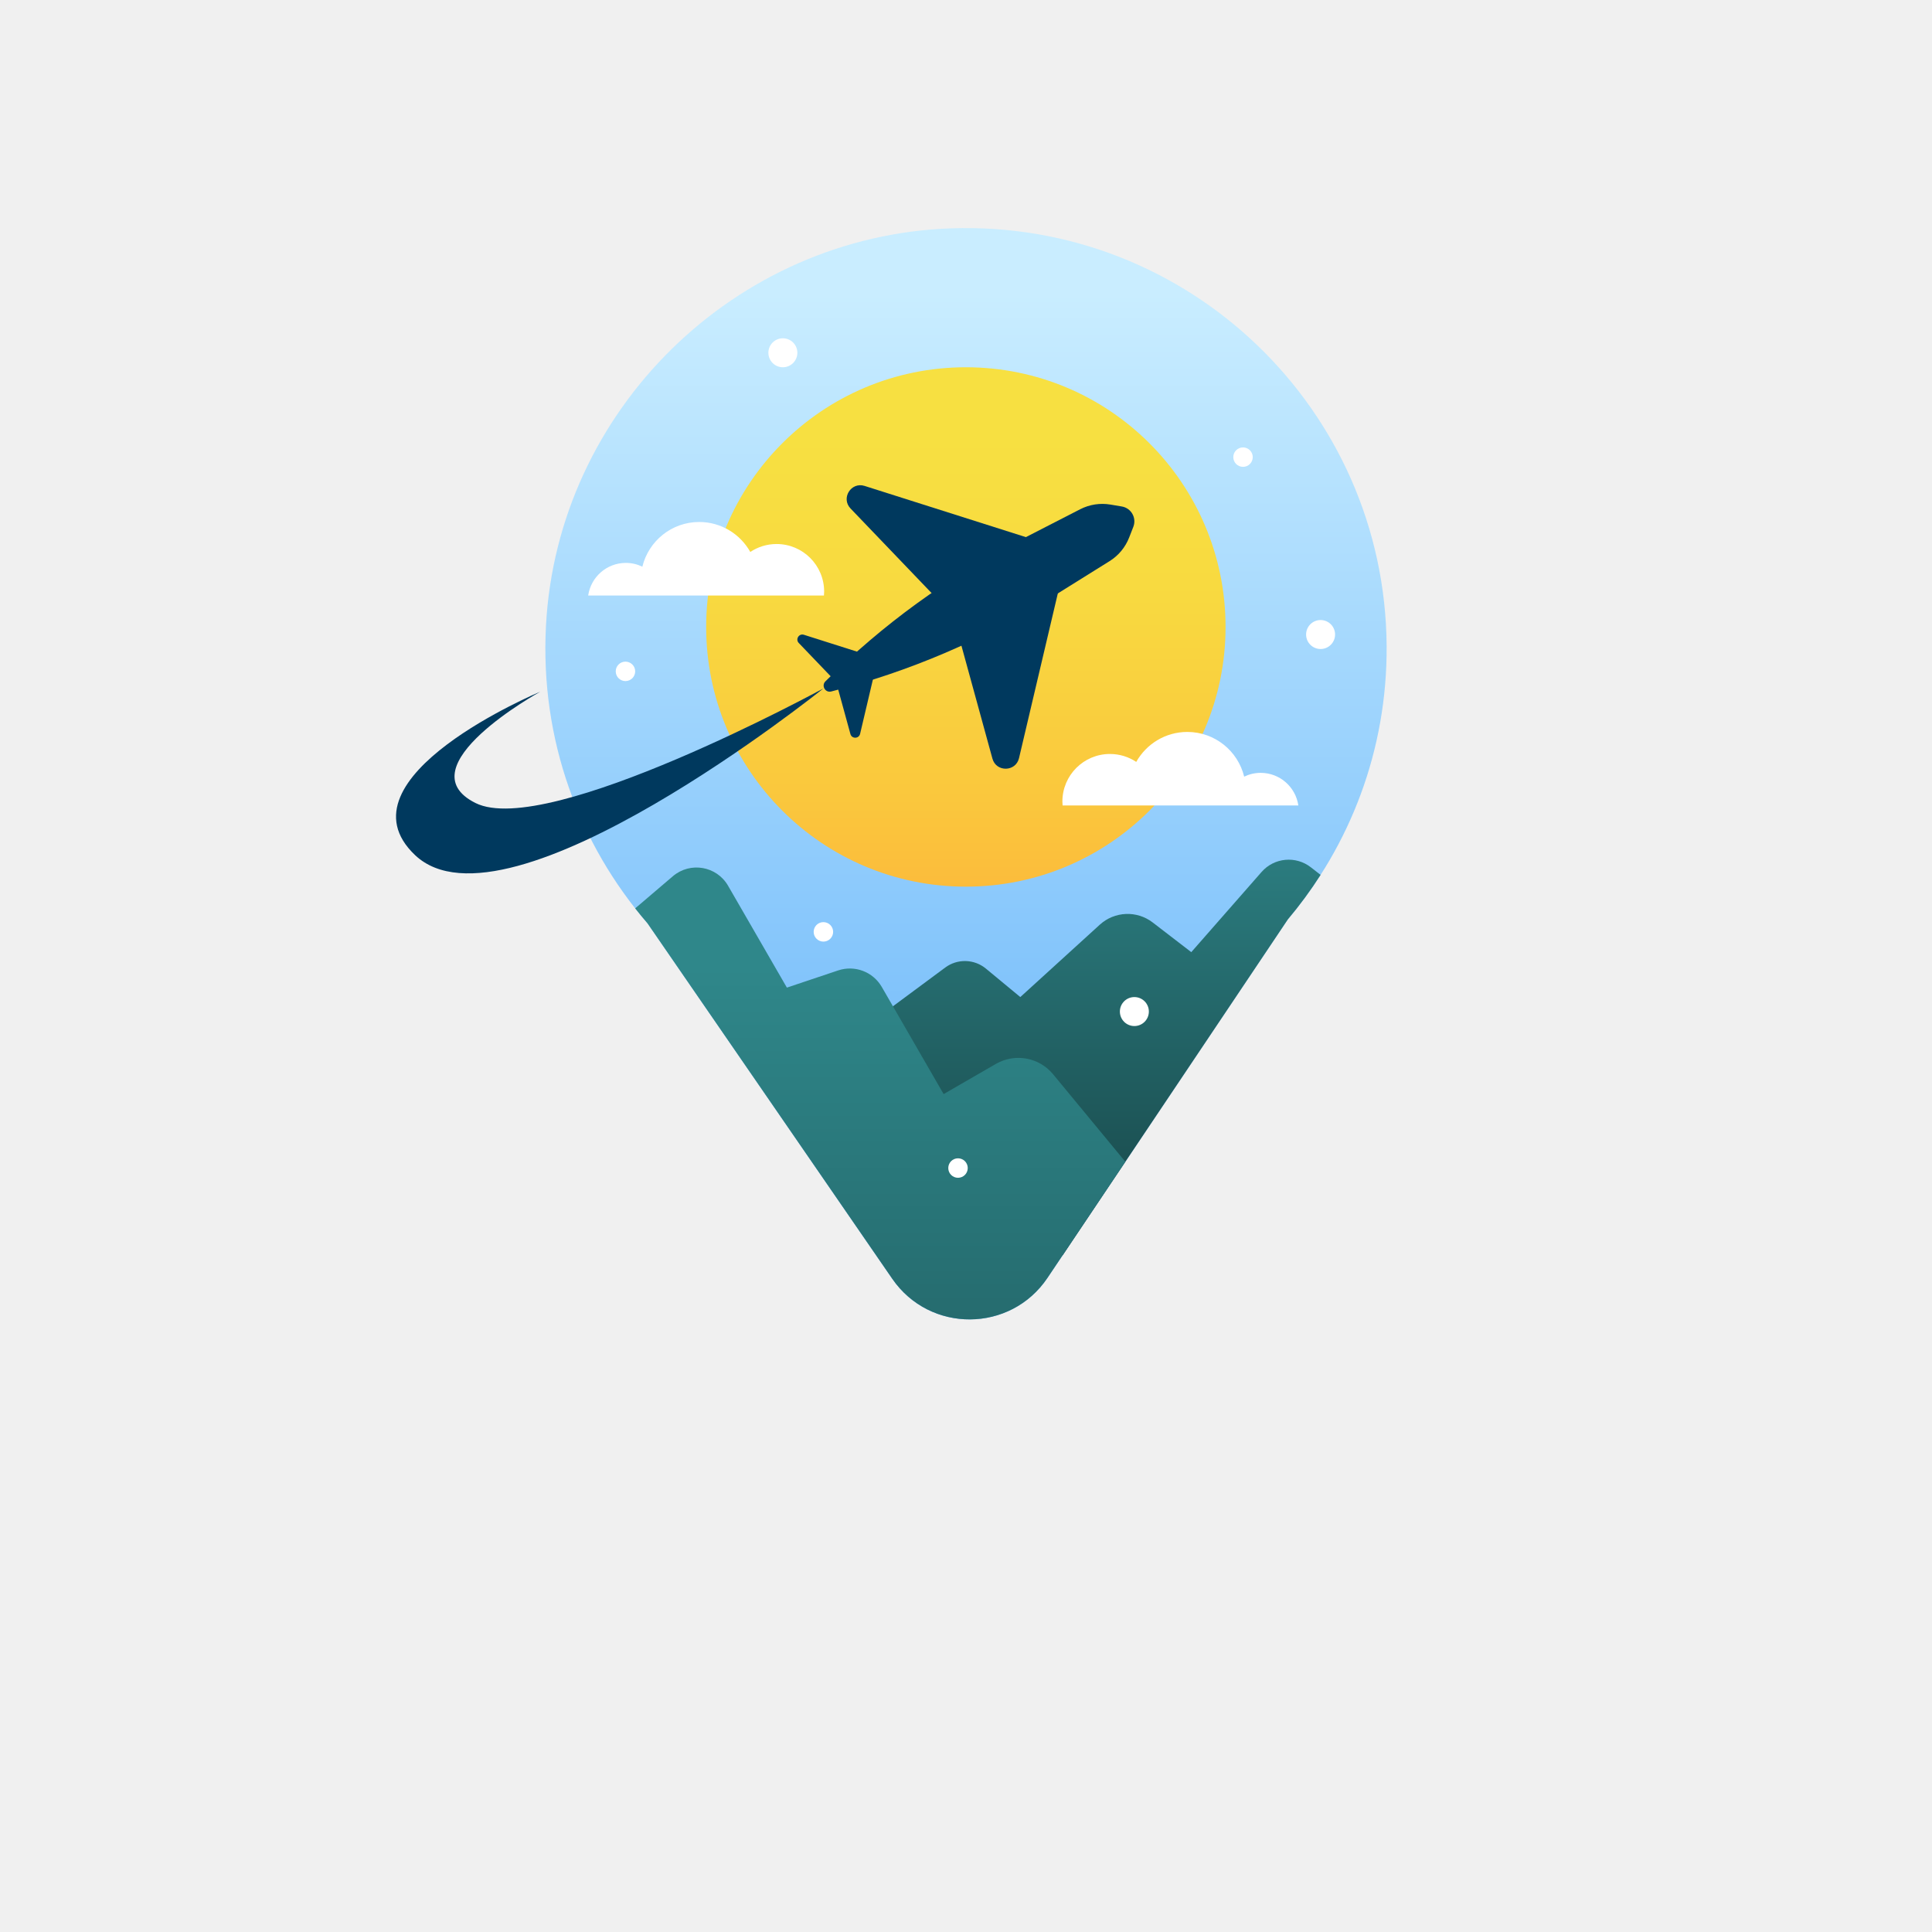
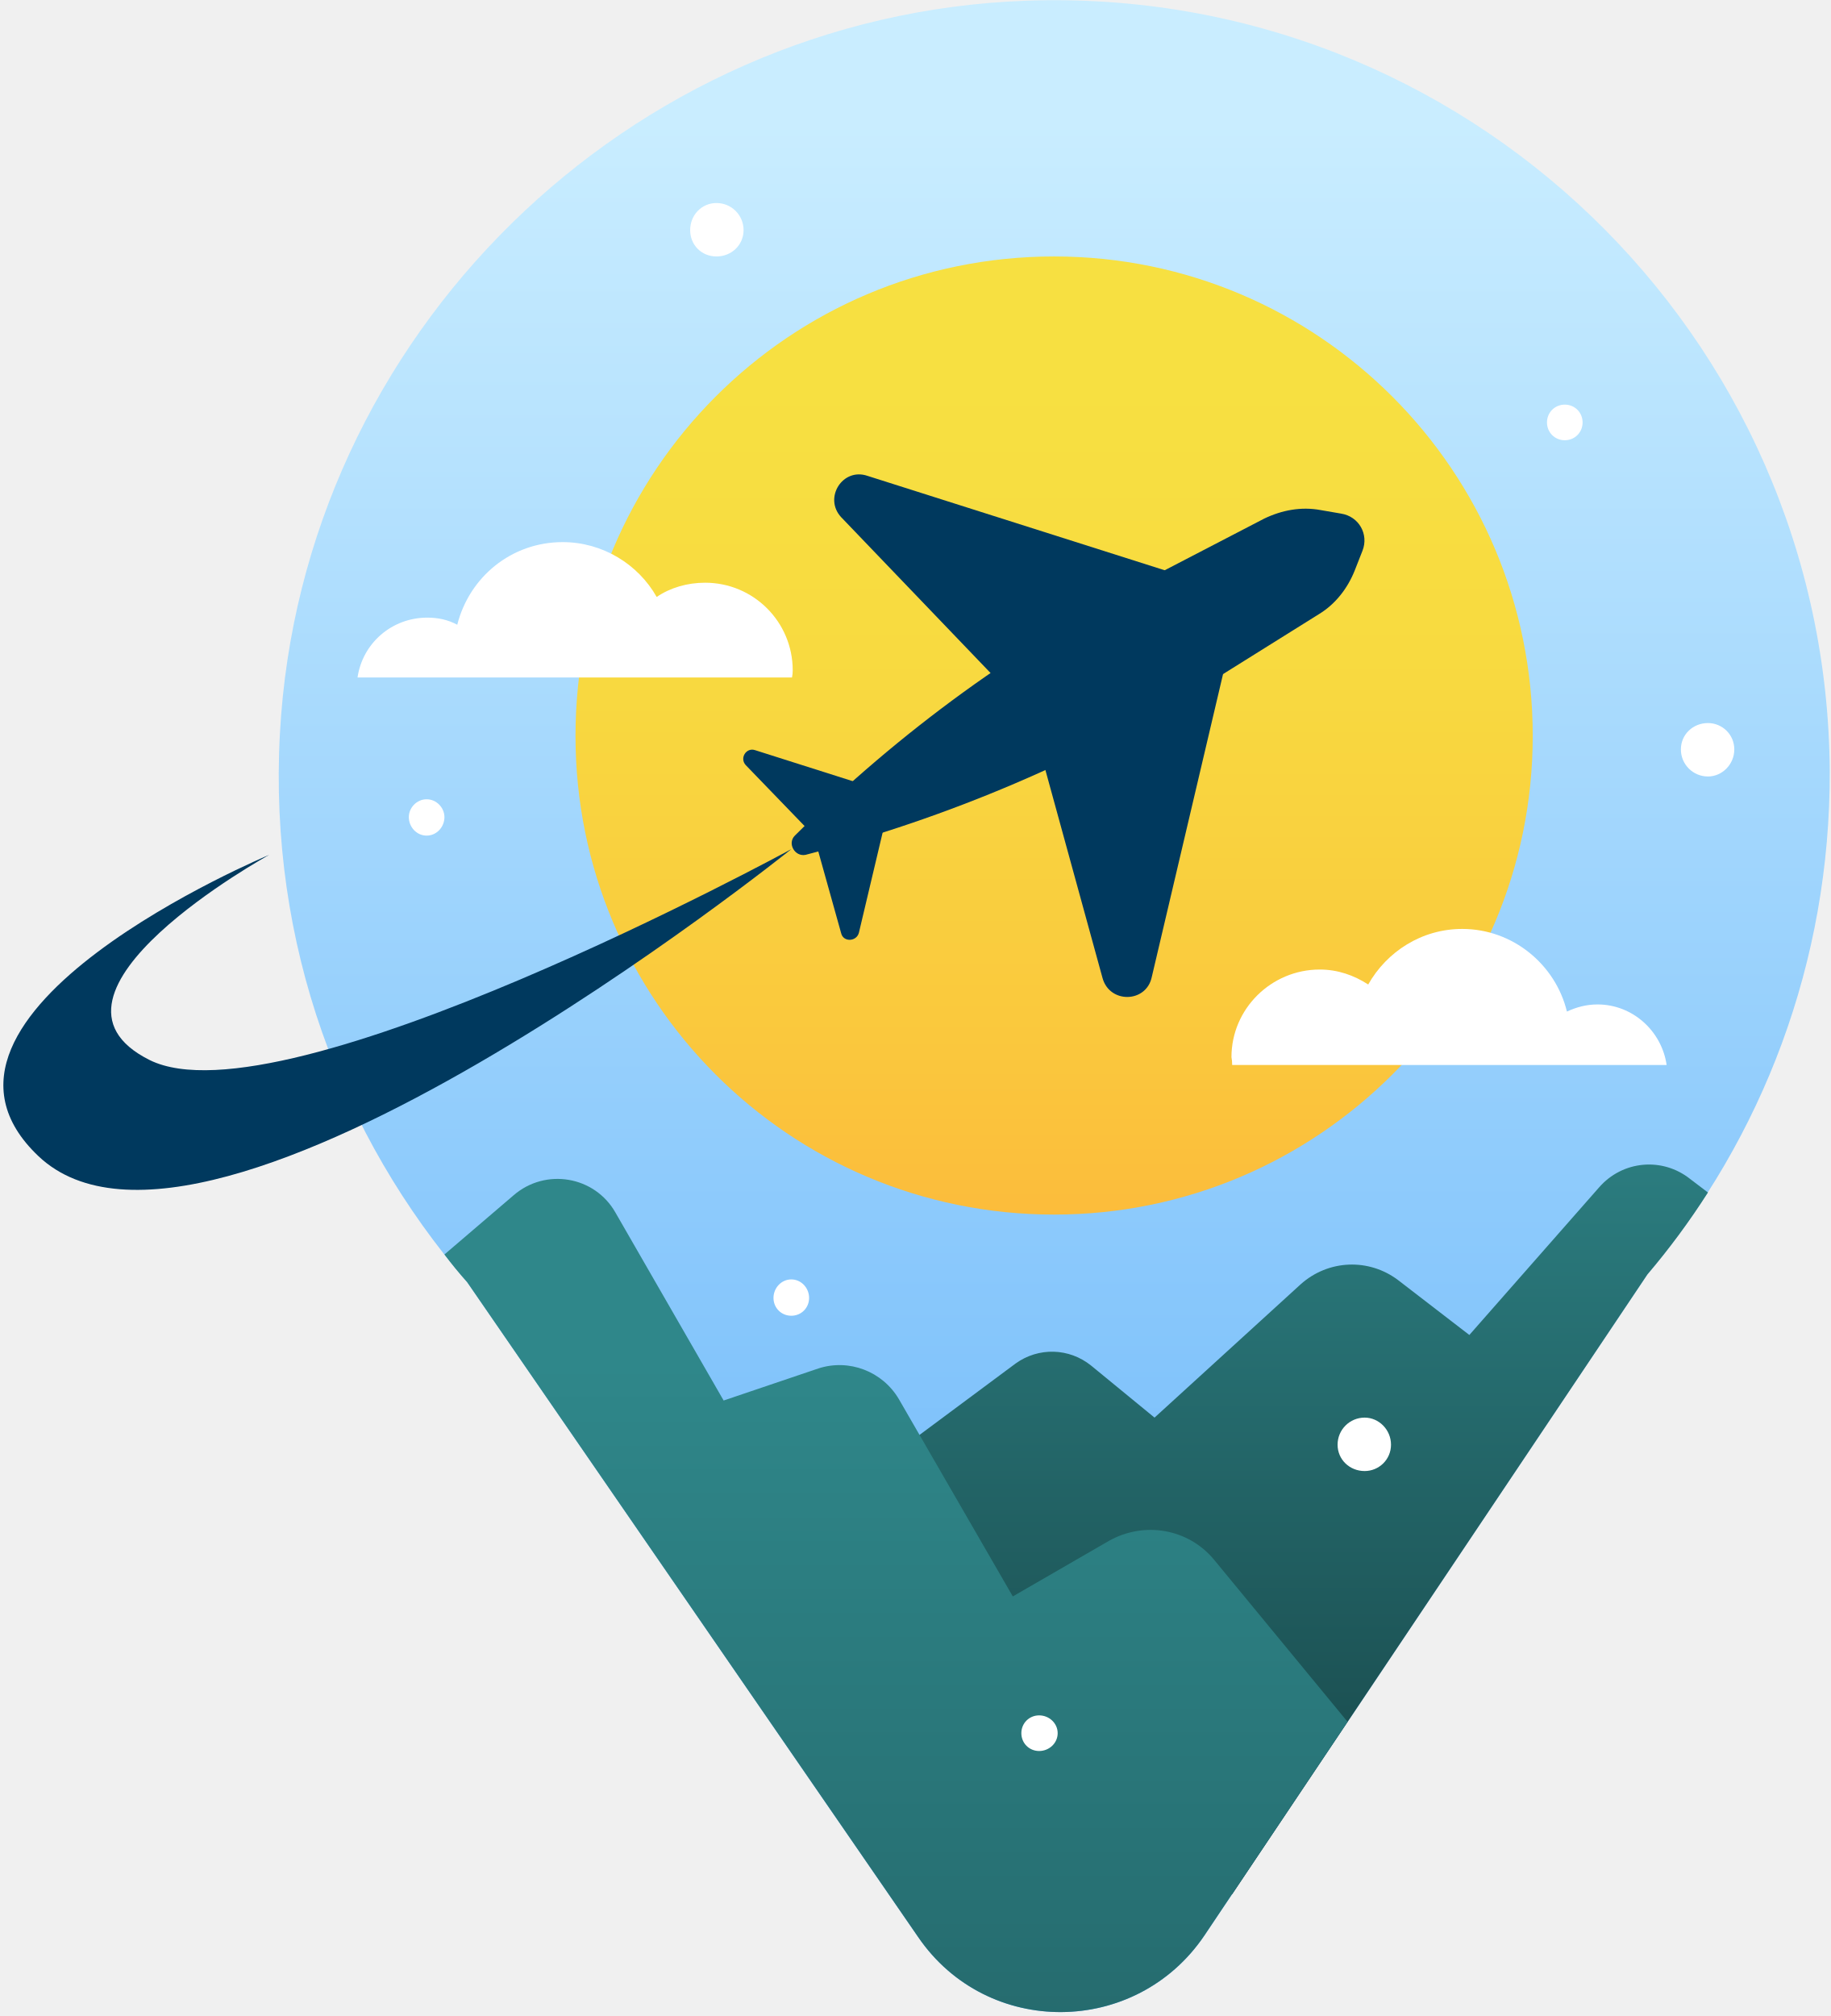
- <svg xmlns="http://www.w3.org/2000/svg" version="1.1" x="0px" y="0px" viewBox="0 0 500 500" style="enable-background:new 0 0 500 500;" xml:space="preserve">
-   <g id="OBJECTS">
-     <g>
-       <linearGradient id="SVGID_1_" gradientUnits="userSpaceOnUse" x1="250" y1="359.049" x2="250" y2="73.649">
-         <stop offset="0" style="stop-color:#59ACF9" />
-         <stop offset="0.992" style="stop-color:#C9EDFF" />
-       </linearGradient>
-       <path style="fill:url(#SVGID_1_);" d="M358.858,167.215c-0.378-61.2-51.187-110.292-112.78-108.117    c-55.888,1.973-101.827,47.02-104.781,102.865c-1.561,29.505,8.64,56.561,26.282,76.999l0,0l63.336,91.982    c9.727,14.126,30.634,13.997,40.185-0.248l62.194-92.757l0,0C349.377,218.833,359.024,194.145,358.858,167.215z" />
-       <linearGradient id="SVGID_00000128484263442149354870000010085506033201281926_" gradientUnits="userSpaceOnUse" x1="249.965" y1="277.299" x2="249.965" y2="112.842">
-         <stop offset="0" style="stop-color:#FFA538" />
-         <stop offset="0.072" style="stop-color:#FEAB39" />
-         <stop offset="0.443" style="stop-color:#FAC83D" />
-         <stop offset="0.765" style="stop-color:#F8DA40" />
-         <stop offset="1" style="stop-color:#F7E041" />
-       </linearGradient>
-       <circle style="fill:url(#SVGID_00000128484263442149354870000010085506033201281926_);" cx="249.965" cy="162.257" r="67.21" />
-       <g>
-         <path style="fill:#00395E;" d="M292.223,139.115l1.082-2.774c0.899-2.305-0.547-4.853-2.986-5.264l-2.936-0.494     c-2.676-0.451-5.425-0.025-7.839,1.215l-15.883,8.153c-18.453,9.473-35.331,21.741-50.036,36.371l0,0     c-1.132,1.126-0.054,3.027,1.494,2.633l0,0c20.102-5.115,39.293-13.307,56.892-24.285l15.147-9.449     C289.461,143.785,291.237,141.643,292.223,139.115z" />
-         <g>
-           <path style="fill:#00395E;" d="M270.416,140.57l-46.656-14.814c-3.507-1.114-6.185,3.186-3.639,5.843l23.282,24.295      L270.416,140.57z" />
-           <path style="fill:#00395E;" d="M274.945,148.555l-11.224,47.647c-0.844,3.582-5.908,3.674-6.882,0.126l-8.907-32.449      L274.945,148.555z" />
-         </g>
-         <g>
-           <path style="fill:#00395E;" d="M225.03,169.672l-16.983-5.392c-1.277-0.405-2.251,1.16-1.325,2.127l8.475,8.843L225.03,169.672z      " />
-           <path style="fill:#00395E;" d="M226.678,172.578l-4.086,17.344c-0.307,1.304-2.151,1.337-2.505,0.046l-3.242-11.811      L226.678,172.578z" />
-         </g>
-       </g>
-       <linearGradient id="SVGID_00000036939616522715874800000015463019563823767182_" gradientUnits="userSpaceOnUse" x1="282.472" y1="310.299" x2="282.472" y2="202.205">
-         <stop offset="0" style="stop-color:#1A4C4E" />
-         <stop offset="1" style="stop-color:#2F878A" />
-       </linearGradient>
-       <path style="fill:url(#SVGID_00000036939616522715874800000015463019563823767182_);" d="M238.553,309.04l36.45,15.834    l58.291-86.936c3.067-3.643,5.898-7.49,8.473-11.516l-2.516-1.963c-3.9-3.042-9.496-2.513-12.757,1.206l-18.191,20.749    l-9.981-7.677c-4.098-3.152-9.866-2.913-13.689,0.567l-20.579,18.735l-8.899-7.362c-3.027-2.504-7.371-2.62-10.527-0.281    l-21.449,15.893L238.553,309.04z" />
-       <linearGradient id="SVGID_00000132770895577218324580000006677399516498824593_" gradientUnits="userSpaceOnUse" x1="227.812" y1="364.299" x2="227.812" y2="250.178">
-         <stop offset="0" style="stop-color:#236568" />
-         <stop offset="1" style="stop-color:#2F878A" />
-       </linearGradient>
-       <path style="fill:url(#SVGID_00000132770895577218324580000006677399516498824593_);" d="M257.729,275.341l-13.518,7.805    l-16.008-27.726c-2.269-3.93-6.992-5.718-11.295-4.275l-13.264,4.448l-15.221-26.364c-2.947-5.105-9.804-6.286-14.289-2.46    l-9.749,8.315c1.036,1.317,2.1,2.61,3.194,3.878l63.336,91.982c9.727,14.126,30.634,13.997,40.185-0.248l20.14-30.037    l-18.704-22.647C268.913,273.626,262.654,272.497,257.729,275.341z" />
-       <path style="fill:#FFFFFF;" d="M213.236,154.115c0.027-0.336,0.051-0.673,0.051-1.016c0-6.798-5.51-12.308-12.308-12.308    c-2.516,0-4.853,0.758-6.803,2.054c-2.596-4.626-7.54-7.756-13.222-7.756c-7.133,0-13.1,4.934-14.714,11.57    c-1.293-0.623-2.737-0.982-4.268-0.982c-4.962,0-9.057,3.668-9.75,8.438H213.236z" />
-       <path style="fill:#FFFFFF;" d="M274.997,208.452c-0.027-0.336-0.051-0.673-0.051-1.017c0-6.797,5.51-12.308,12.308-12.308    c2.516,0,4.853,0.758,6.803,2.054c2.596-4.626,7.54-7.756,13.221-7.756c7.133,0,13.1,4.934,14.714,11.57    c1.293-0.623,2.737-0.982,4.268-0.982c4.962,0,9.057,3.668,9.75,8.438H274.997z" />
-       <circle style="fill:#FFFFFF;" cx="321.693" cy="118.305" r="2.516" />
-       <path style="fill:#FFFFFF;" d="M164.384,173.747c0-1.389-1.126-2.516-2.516-2.516c-1.389,0-2.516,1.126-2.516,2.516    c0,1.389,1.126,2.516,2.516,2.516C163.258,176.262,164.384,175.136,164.384,173.747z" />
-       <path style="fill:#FFFFFF;" d="M215.616,241.165c0-1.392-1.128-2.52-2.52-2.52c-1.392,0-2.52,1.128-2.52,2.52    s1.128,2.521,2.52,2.521C214.488,243.685,215.616,242.557,215.616,241.165z" />
-       <path style="fill:#FFFFFF;" d="M250.452,302.29c0-1.392-1.128-2.521-2.52-2.521c-1.392,0-2.52,1.129-2.52,2.521    s1.128,2.521,2.52,2.521C249.324,304.81,250.452,303.682,250.452,302.29z" />
-       <circle style="fill:#FFFFFF;" cx="341.767" cy="164.214" r="3.75" />
-       <circle style="fill:#FFFFFF;" cx="202.606" cy="91.298" r="3.75" />
-       <circle style="fill:#FFFFFF;" cx="293.574" cy="261.79" r="3.75" />
-       <path style="fill:#00395E;" d="M213.096,178.164c0,0-71.443,38.967-90.055,29.647c-18.612-9.319,16.77-28.797,16.77-28.797    s-53.523,22.315-32.373,42.308C131.28,243.861,213.096,178.164,213.096,178.164z" />
+ <svg xmlns="http://www.w3.org/2000/svg" version="1.2" viewBox="0 0 257 283" width="257" height="283">
+   <defs>
+     <linearGradient id="g1" x2="1" gradientUnits="userSpaceOnUse" gradientTransform="matrix(0,-285.4,220.008,0,148,300.049)">
+       <stop offset="0" stop-color="#59acf9" />
+       <stop offset=".992" stop-color="#c9edff" />
+     </linearGradient>
+     <linearGradient id="g2" x2="1" gradientUnits="userSpaceOnUse" gradientTransform="matrix(0,-164.457,164.457,0,147.965,218.299)">
+       <stop offset="0" stop-color="#ffa538" />
+       <stop offset=".072" stop-color="#feab39" />
+       <stop offset=".443" stop-color="#fac83d" />
+       <stop offset=".765" stop-color="#f8da40" />
+       <stop offset="1" stop-color="#f7e041" />
+     </linearGradient>
+     <linearGradient id="g3" x2="1" gradientUnits="userSpaceOnUse" gradientTransform="matrix(0,-108.093,125.195,0,180.472,251.299)">
+       <stop offset="0" stop-color="#1a4c4e" />
+       <stop offset="1" stop-color="#2f878a" />
+     </linearGradient>
+     <linearGradient id="g4" x2="1" gradientUnits="userSpaceOnUse" gradientTransform="matrix(0,-114.121,123.794,0,125.812,305.299)">
+       <stop offset="0" stop-color="#236568" />
+       <stop offset="1" stop-color="#2f878a" />
+     </linearGradient>
+   </defs>
+   <style>
+ 		.s0 { fill: url(#g1) } 
+ 		.s1 { fill: url(#g2) } 
+ 		.s2 { fill: #00395e } 
+ 		.s3 { fill: url(#g3) } 
+ 		.s4 { fill: url(#g4) } 
+ 		.s5 { fill: #ffffff } 
+ 	</style>
+   <path id="Layer" class="s0" d="m256.9 108.2c-0.4-61.2-51.2-110.3-112.8-108.1-55.9 2-101.8 47-104.8 102.9-1.6 29.5 8.6 56.5 26.3 77l63.3 91.9c9.7 14.2 30.6 14 40.2-0.2l62.2-92.8c16.1-19.1 25.7-43.8 25.6-70.7z" />
+   <path id="Layer" class="s1" d="m148 170.5c-37.2 0-67.2-30.1-67.2-67.2 0-37.2 30-67.3 67.2-67.3 37.1 0 67.2 30.1 67.2 67.3 0 37.1-30.1 67.2-67.2 67.2z" />
+   <g id="Layer">
+     <path id="Layer" class="s2" d="m190.2 80.1l1.1-2.8c0.9-2.3-0.5-4.8-3-5.2l-2.9-0.5c-2.7-0.5-5.4 0-7.9 1.2l-15.8 8.2c-18.5 9.4-35.4 21.7-50.1 36.3-1.1 1.1 0 3 1.5 2.7 20.1-5.2 39.3-13.4 56.9-24.3l15.2-9.5c2.3-1.4 4-3.6 5-6.1z" />
+     <g id="Layer">
+       <path id="Layer" class="s2" d="m168.4 81.6l-46.6-14.8c-3.5-1.2-6.2 3.1-3.7 5.8l23.3 24.3z" />
+       <path id="Layer" class="s2" d="m172.9 89.6l-11.2 47.6c-0.8 3.6-5.9 3.7-6.9 0.1l-8.9-32.4z" />
+     </g>
+     <g id="Layer">
+       <path id="Layer" class="s2" d="m123 110.7l-17-5.4c-1.2-0.4-2.2 1.1-1.3 2.1l8.5 8.8z" />
+       <path id="Layer" class="s2" d="m124.7 113.6l-4.1 17.3c-0.3 1.3-2.2 1.4-2.5 0.1l-3.3-11.8z" />
    </g>
  </g>
+   <path id="Layer" class="s3" d="m136.6 250l36.4 15.9 58.3-87q4.6-5.4 8.5-11.5l-2.5-1.9c-3.9-3.1-9.5-2.6-12.8 1.2l-18.2 20.7-10-7.7c-4.1-3.1-9.8-2.9-13.7 0.6l-20.5 18.7-8.9-7.3c-3.1-2.5-7.4-2.6-10.6-0.3l-21.4 15.9z" />
+   <path id="Layer" class="s4" d="m155.7 216.3l-13.5 7.8-16-27.7c-2.3-3.9-7-5.7-11.3-4.3l-13.3 4.5-15.2-26.4c-2.9-5.1-9.8-6.3-14.3-2.4l-9.7 8.3q1.5 2 3.2 3.9l63.3 91.9c9.7 14.2 30.6 14 40.2-0.2l20.1-30-18.7-22.7c-3.6-4.4-9.8-5.5-14.8-2.7z" />
+   <path id="Layer" class="s5" d="m111.2 95.1q0.1-0.5 0.1-1c0-6.8-5.5-12.3-12.3-12.3-2.5 0-4.9 0.7-6.8 2-2.6-4.6-7.6-7.7-13.2-7.7-7.2 0-13.1 4.9-14.8 11.6-1.3-0.7-2.7-1-4.2-1-5 0-9.1 3.6-9.8 8.4z" />
+   <path id="Layer" class="s5" d="m173 149.5q0-0.6-0.1-1.1c0-6.8 5.6-12.3 12.4-12.3 2.5 0 4.8 0.8 6.8 2.1 2.6-4.6 7.5-7.8 13.2-7.8 7.1 0 13.1 5 14.7 11.6 1.3-0.6 2.7-1 4.3-1 4.9 0 9 3.7 9.7 8.5 0 0-61 0-61 0z" />
+   <path id="Layer" class="s5" d="m219.7 61.8c-1.4 0-2.5-1.1-2.5-2.5 0-1.4 1.1-2.5 2.5-2.5 1.4 0 2.5 1.1 2.5 2.5 0 1.4-1.1 2.5-2.5 2.5z" />
+   <path id="Layer" class="s5" d="m62.4 114.7c0-1.3-1.1-2.5-2.5-2.5-1.4 0-2.5 1.2-2.5 2.5 0 1.4 1.1 2.6 2.5 2.6 1.4 0 2.5-1.2 2.5-2.6z" />
+   <path id="Layer" class="s5" d="m113.6 182.2c0-1.4-1.1-2.6-2.5-2.6-1.4 0-2.5 1.2-2.5 2.6 0 1.4 1.1 2.5 2.5 2.5 1.4 0 2.5-1.1 2.5-2.5z" />
+   <path id="Layer" class="s5" d="m148.5 243.3c0-1.4-1.2-2.5-2.6-2.5-1.4 0-2.5 1.1-2.5 2.5 0 1.4 1.1 2.5 2.5 2.5 1.4 0 2.6-1.1 2.6-2.5z" />
+   <path id="Layer" class="s5" d="m239.8 109c-2.1 0-3.8-1.7-3.8-3.8 0-2.1 1.7-3.7 3.8-3.7 2 0 3.7 1.6 3.7 3.7 0 2.1-1.7 3.8-3.7 3.8z" />
+   <path id="Layer" class="s5" d="m100.6 36c-2.1 0-3.7-1.6-3.7-3.7 0-2.1 1.6-3.8 3.7-3.8 2.1 0 3.8 1.7 3.8 3.8 0 2.1-1.7 3.7-3.8 3.7z" />
+   <path id="Layer" class="s5" d="m191.6 206.5c-2.1 0-3.8-1.6-3.8-3.7 0-2.1 1.7-3.8 3.8-3.8 2 0 3.7 1.7 3.7 3.8 0 2.1-1.7 3.7-3.7 3.7z" />
+   <path id="Layer" class="s2" d="m111.1 119.2c0 0-71.4 38.9-90.1 29.6-18.6-9.3 16.8-28.8 16.8-28.8 0 0-53.5 22.3-32.4 42.3 23.9 22.6 105.7-43.1 105.7-43.1z" />
</svg>
